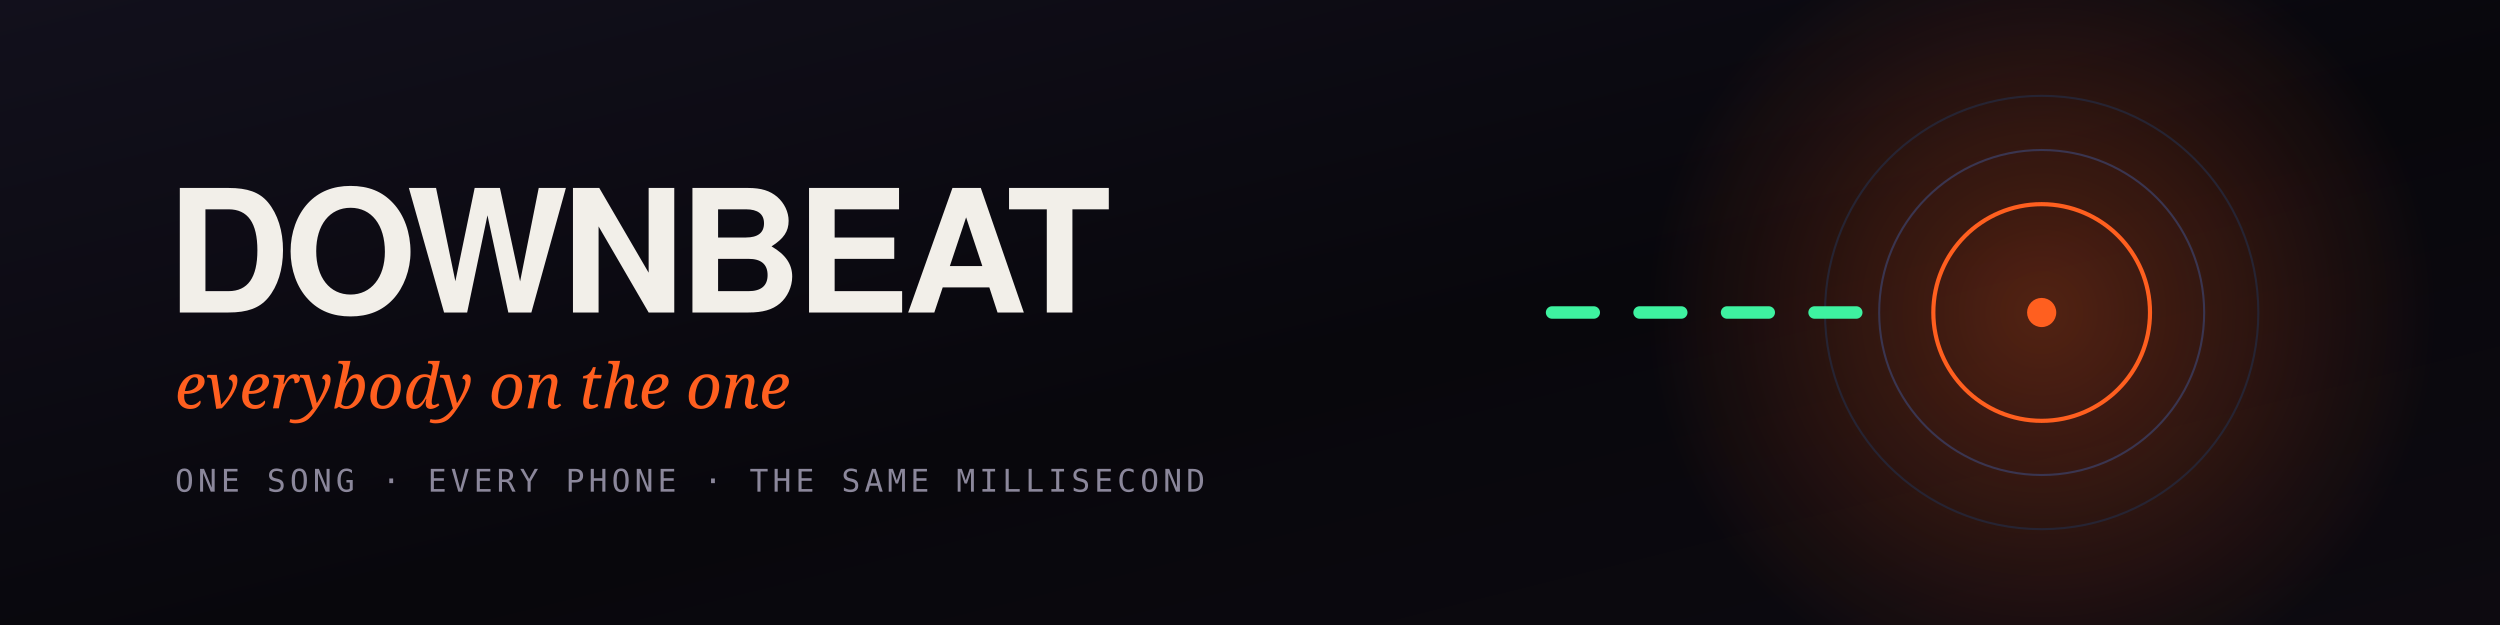
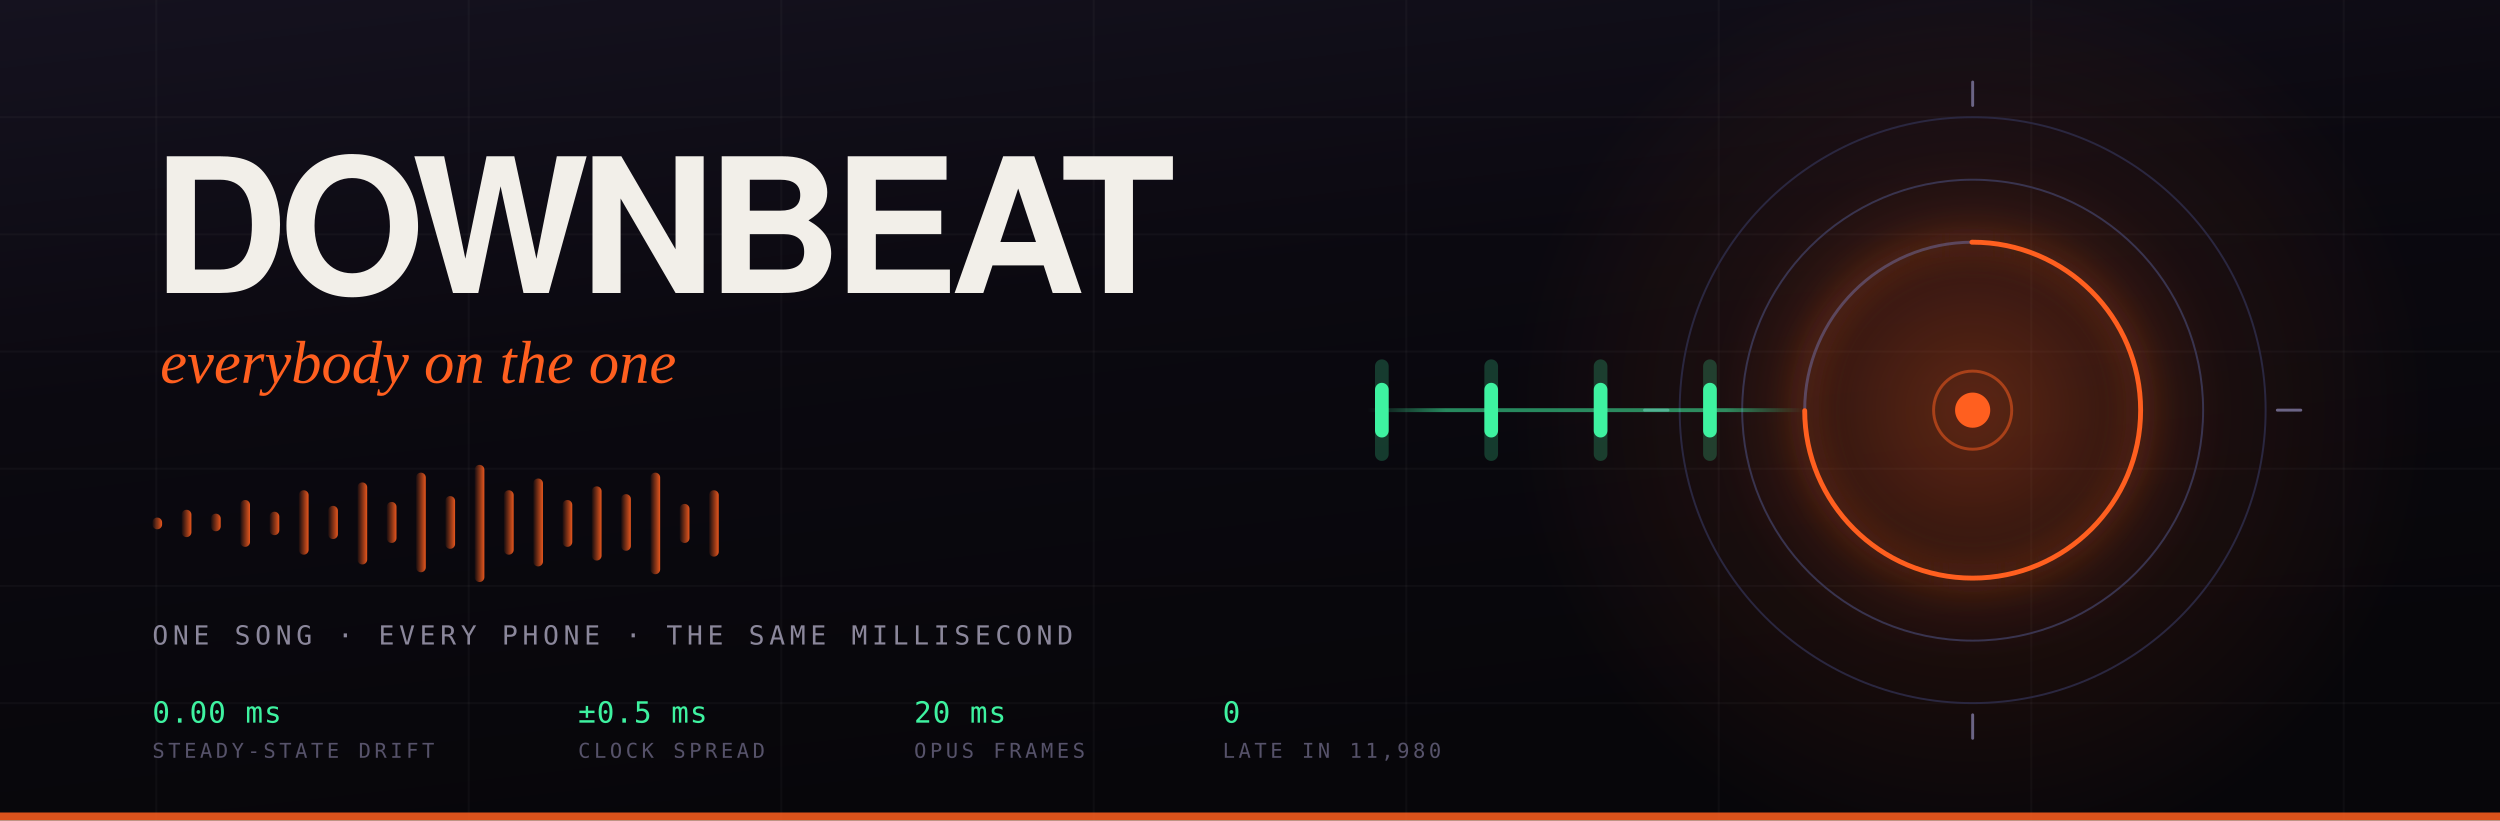
- <svg xmlns="http://www.w3.org/2000/svg" width="1200" height="300" viewBox="0 0 1200 300" role="img" aria-label="Downbeat">
+ <svg xmlns="http://www.w3.org/2000/svg" width="1280" height="420" viewBox="0 0 1280 420" role="img" aria-label="Downbeat — one song, every phone, the same millisecond">
  <defs>
-     <linearGradient id="bg" x1="0" y1="0" x2="1" y2="1">
-       <stop offset="0%" stop-color="#12101c" />
-       <stop offset="55%" stop-color="#08070c" />
-       <stop offset="100%" stop-color="#0d0a10" />
+     <linearGradient id="sky" x1="0" y1="0" x2="0.35" y2="1">
+       <stop offset="0%" stop-color="#15121f" />
+       <stop offset="45%" stop-color="#0b0910" />
+       <stop offset="100%" stop-color="#07060a" />
    </linearGradient>
-     <radialGradient id="glow" cx="0.5" cy="0.5" r="0.5">
-       <stop offset="0%" stop-color="#ff5f1f" stop-opacity="0.30" />
+     <radialGradient id="halo" cx="0.5" cy="0.5" r="0.5">
+       <stop offset="0%" stop-color="#ff5f1f" stop-opacity="0.34" />
+       <stop offset="55%" stop-color="#ff5f1f" stop-opacity="0.07" />
      <stop offset="100%" stop-color="#ff5f1f" stop-opacity="0" />
    </radialGradient>
+     <linearGradient id="beam" x1="0" y1="0" x2="1" y2="0">
+       <stop offset="0%" stop-color="#3ef2a0" stop-opacity="0" />
+       <stop offset="18%" stop-color="#3ef2a0" stop-opacity="0.55" />
+       <stop offset="82%" stop-color="#3ef2a0" stop-opacity="0.55" />
+       <stop offset="100%" stop-color="#3ef2a0" stop-opacity="0" />
+     </linearGradient>
+     <linearGradient id="fade" x1="0" y1="0" x2="1" y2="0">
+       <stop offset="0%" stop-color="#ff5f1f" stop-opacity="0.05" />
+       <stop offset="100%" stop-color="#ff5f1f" stop-opacity="0.9" />
+     </linearGradient>
+     <filter id="soft" x="-60%" y="-60%" width="220%" height="220%">
+       <feGaussianBlur stdDeviation="9" />
+     </filter>
  </defs>
-   <rect width="1200" height="300" fill="url(#bg)" />
-   <circle cx="980" cy="150" r="190" fill="url(#glow)" />
-   <circle cx="980" cy="150" r="104" fill="none" stroke="#262433" stroke-width="1" />
-   <circle cx="980" cy="150" r="78" fill="none" stroke="#3a3550" stroke-width="1" />
-   <circle cx="980" cy="150" r="52" fill="none" stroke="#ff5f1f" stroke-width="2" />
-   <circle cx="980" cy="150" r="7" fill="#ff5f1f" />
-   <g fill="#3ef2a0">
-     <rect x="742" y="147" width="26" height="6" rx="3" />
-     <rect x="784" y="147" width="26" height="6" rx="3" />
-     <rect x="826" y="147" width="26" height="6" rx="3" />
-     <rect x="868" y="147" width="26" height="6" rx="3" />
+   <rect width="1280" height="420" fill="url(#sky)" />
+   <g stroke="#ffffff" stroke-opacity="0.028">
+     <path d="M0 60h1280M0 120h1280M0 180h1280M0 240h1280M0 300h1280M0 360h1280" />
+     <path d="M80 0v420M240 0v420M400 0v420M560 0v420M720 0v420M880 0v420M1040 0v420M1200 0v420" />
  </g>
-   <text x="80" y="150" font-family="Helvetica Neue, Helvetica, Arial, sans-serif" font-size="82" font-weight="800" letter-spacing="-3" fill="#f2efe9">DOWNBEAT</text>
-   <text x="84" y="196" font-family="Georgia, serif" font-style="italic" font-size="30" fill="#ff5f1f">everybody on the one</text>
-   <text x="84" y="236" font-family="ui-monospace, SFMono-Regular, Menlo, monospace" font-size="15" letter-spacing="2" fill="#8b879b">ONE SONG · EVERY PHONE · THE SAME MILLISECOND</text>
+   <circle cx="1010" cy="210" r="235" fill="url(#halo)" />
+   <g transform="translate(1010 210)">
+     <circle r="150" fill="none" stroke="#2a2740" stroke-width="1" />
+     <circle r="118" fill="none" stroke="#39344f" stroke-width="1" />
+     <circle r="86" fill="none" stroke="#4a4463" stroke-width="1.5" />
+     <circle r="86" fill="none" stroke="#ff5f1f" stroke-width="3" filter="url(#soft)" opacity="0.75" />
+     <circle r="86" fill="none" stroke="#ff5f1f" stroke-width="2.5" stroke-dasharray="405 135" stroke-linecap="round" transform="rotate(-90)" />
+     <g stroke="#6b6485" stroke-width="1.5" stroke-linecap="round">
+       <path d="M0 -168V-156" />
+       <path d="M0 168V156" />
+       <path d="M-168 0H-156" />
+       <path d="M168 0H156" />
+     </g>
+     <circle r="9" fill="#ff5f1f" />
+     <circle r="20" fill="none" stroke="#ff5f1f" stroke-width="1.5" opacity="0.5" />
+   </g>
+   <g transform="translate(700 210)">
+     <rect x="0" y="-1" width="224" height="2" fill="url(#beam)" />
+     <g fill="#3ef2a0">
+       <rect x="4" y="-14" width="7" height="28" rx="3.5" />
+       <rect x="60" y="-14" width="7" height="28" rx="3.5" />
+       <rect x="116" y="-14" width="7" height="28" rx="3.5" />
+       <rect x="172" y="-14" width="7" height="28" rx="3.5" />
+     </g>
+     <g fill="#3ef2a0" opacity="0.22">
+       <rect x="4" y="-26" width="7" height="52" rx="3.5" />
+       <rect x="60" y="-26" width="7" height="52" rx="3.5" />
+       <rect x="116" y="-26" width="7" height="52" rx="3.5" />
+       <rect x="172" y="-26" width="7" height="52" rx="3.5" />
+     </g>
+   </g>
+   <g transform="translate(78 268)" fill="url(#fade)">
+     <rect x="0" y="-3" width="5" height="6" rx="2.5" />
+     <rect x="15" y="-7" width="5" height="14" rx="2.5" />
+     <rect x="30" y="-5" width="5" height="9" rx="2.5" />
+     <rect x="45" y="-12" width="5" height="24" rx="2.5" />
+     <rect x="60" y="-6" width="5" height="12" rx="2.5" />
+     <rect x="75" y="-17" width="5" height="33" rx="2.5" />
+     <rect x="90" y="-9" width="5" height="17" rx="2.5" />
+     <rect x="105" y="-21" width="5" height="42" rx="2.5" />
+     <rect x="120" y="-11" width="5" height="21" rx="2.5" />
+     <rect x="135" y="-26" width="5" height="51" rx="2.5" />
+     <rect x="150" y="-14" width="5" height="27" rx="2.5" />
+     <rect x="165" y="-30" width="5" height="60" rx="2.5" />
+     <rect x="180" y="-17" width="5" height="33" rx="2.5" />
+     <rect x="195" y="-23" width="5" height="45" rx="2.5" />
+     <rect x="210" y="-12" width="5" height="24" rx="2.5" />
+     <rect x="225" y="-19" width="5" height="38" rx="2.5" />
+     <rect x="240" y="-15" width="5" height="29" rx="2.5" />
+     <rect x="255" y="-26" width="5" height="52" rx="2.5" />
+     <rect x="270" y="-10" width="5" height="20" rx="2.5" />
+     <rect x="285" y="-17" width="5" height="34" rx="2.5" />
+   </g>
+   <text x="78" y="150" font-family="Helvetica Neue, Helvetica, Arial, sans-serif" font-size="96" font-weight="800" letter-spacing="-4.5" fill="#f2efe9">DOWNBEAT</text>
+   <text x="82" y="196" font-family="Georgia, Times New Roman, serif" font-style="italic" font-size="31" fill="#ff5f1f">everybody on the one</text>
+   <text x="78" y="330" font-family="ui-monospace, SFMono-Regular, Menlo, monospace" font-size="13.5" letter-spacing="2.4" fill="#8b879b">ONE SONG · EVERY PHONE · THE SAME MILLISECOND</text>
+   <g font-family="ui-monospace, SFMono-Regular, Menlo, monospace">
+     <g transform="translate(78 370)">
+       <text fill="#3ef2a0" font-size="15" letter-spacing="0.5">0.00 ms</text>
+       <text y="18" fill="#56526a" font-size="10.5" letter-spacing="1.8">STEADY-STATE DRIFT</text>
+     </g>
+     <g transform="translate(296 370)">
+       <text fill="#3ef2a0" font-size="15" letter-spacing="0.5">±0.5 ms</text>
+       <text y="18" fill="#56526a" font-size="10.5" letter-spacing="1.8">CLOCK SPREAD</text>
+     </g>
+     <g transform="translate(468 370)">
+       <text fill="#3ef2a0" font-size="15" letter-spacing="0.5">20 ms</text>
+       <text y="18" fill="#56526a" font-size="10.5" letter-spacing="1.8">OPUS FRAMES</text>
+     </g>
+     <g transform="translate(626 370)">
+       <text fill="#3ef2a0" font-size="15" letter-spacing="0.5">0</text>
+       <text y="18" fill="#56526a" font-size="10.5" letter-spacing="1.8">LATE IN 11,980</text>
+     </g>
+   </g>
+   <rect x="0" y="416" width="1280" height="4" fill="#ff5f1f" opacity="0.85" />
</svg>
